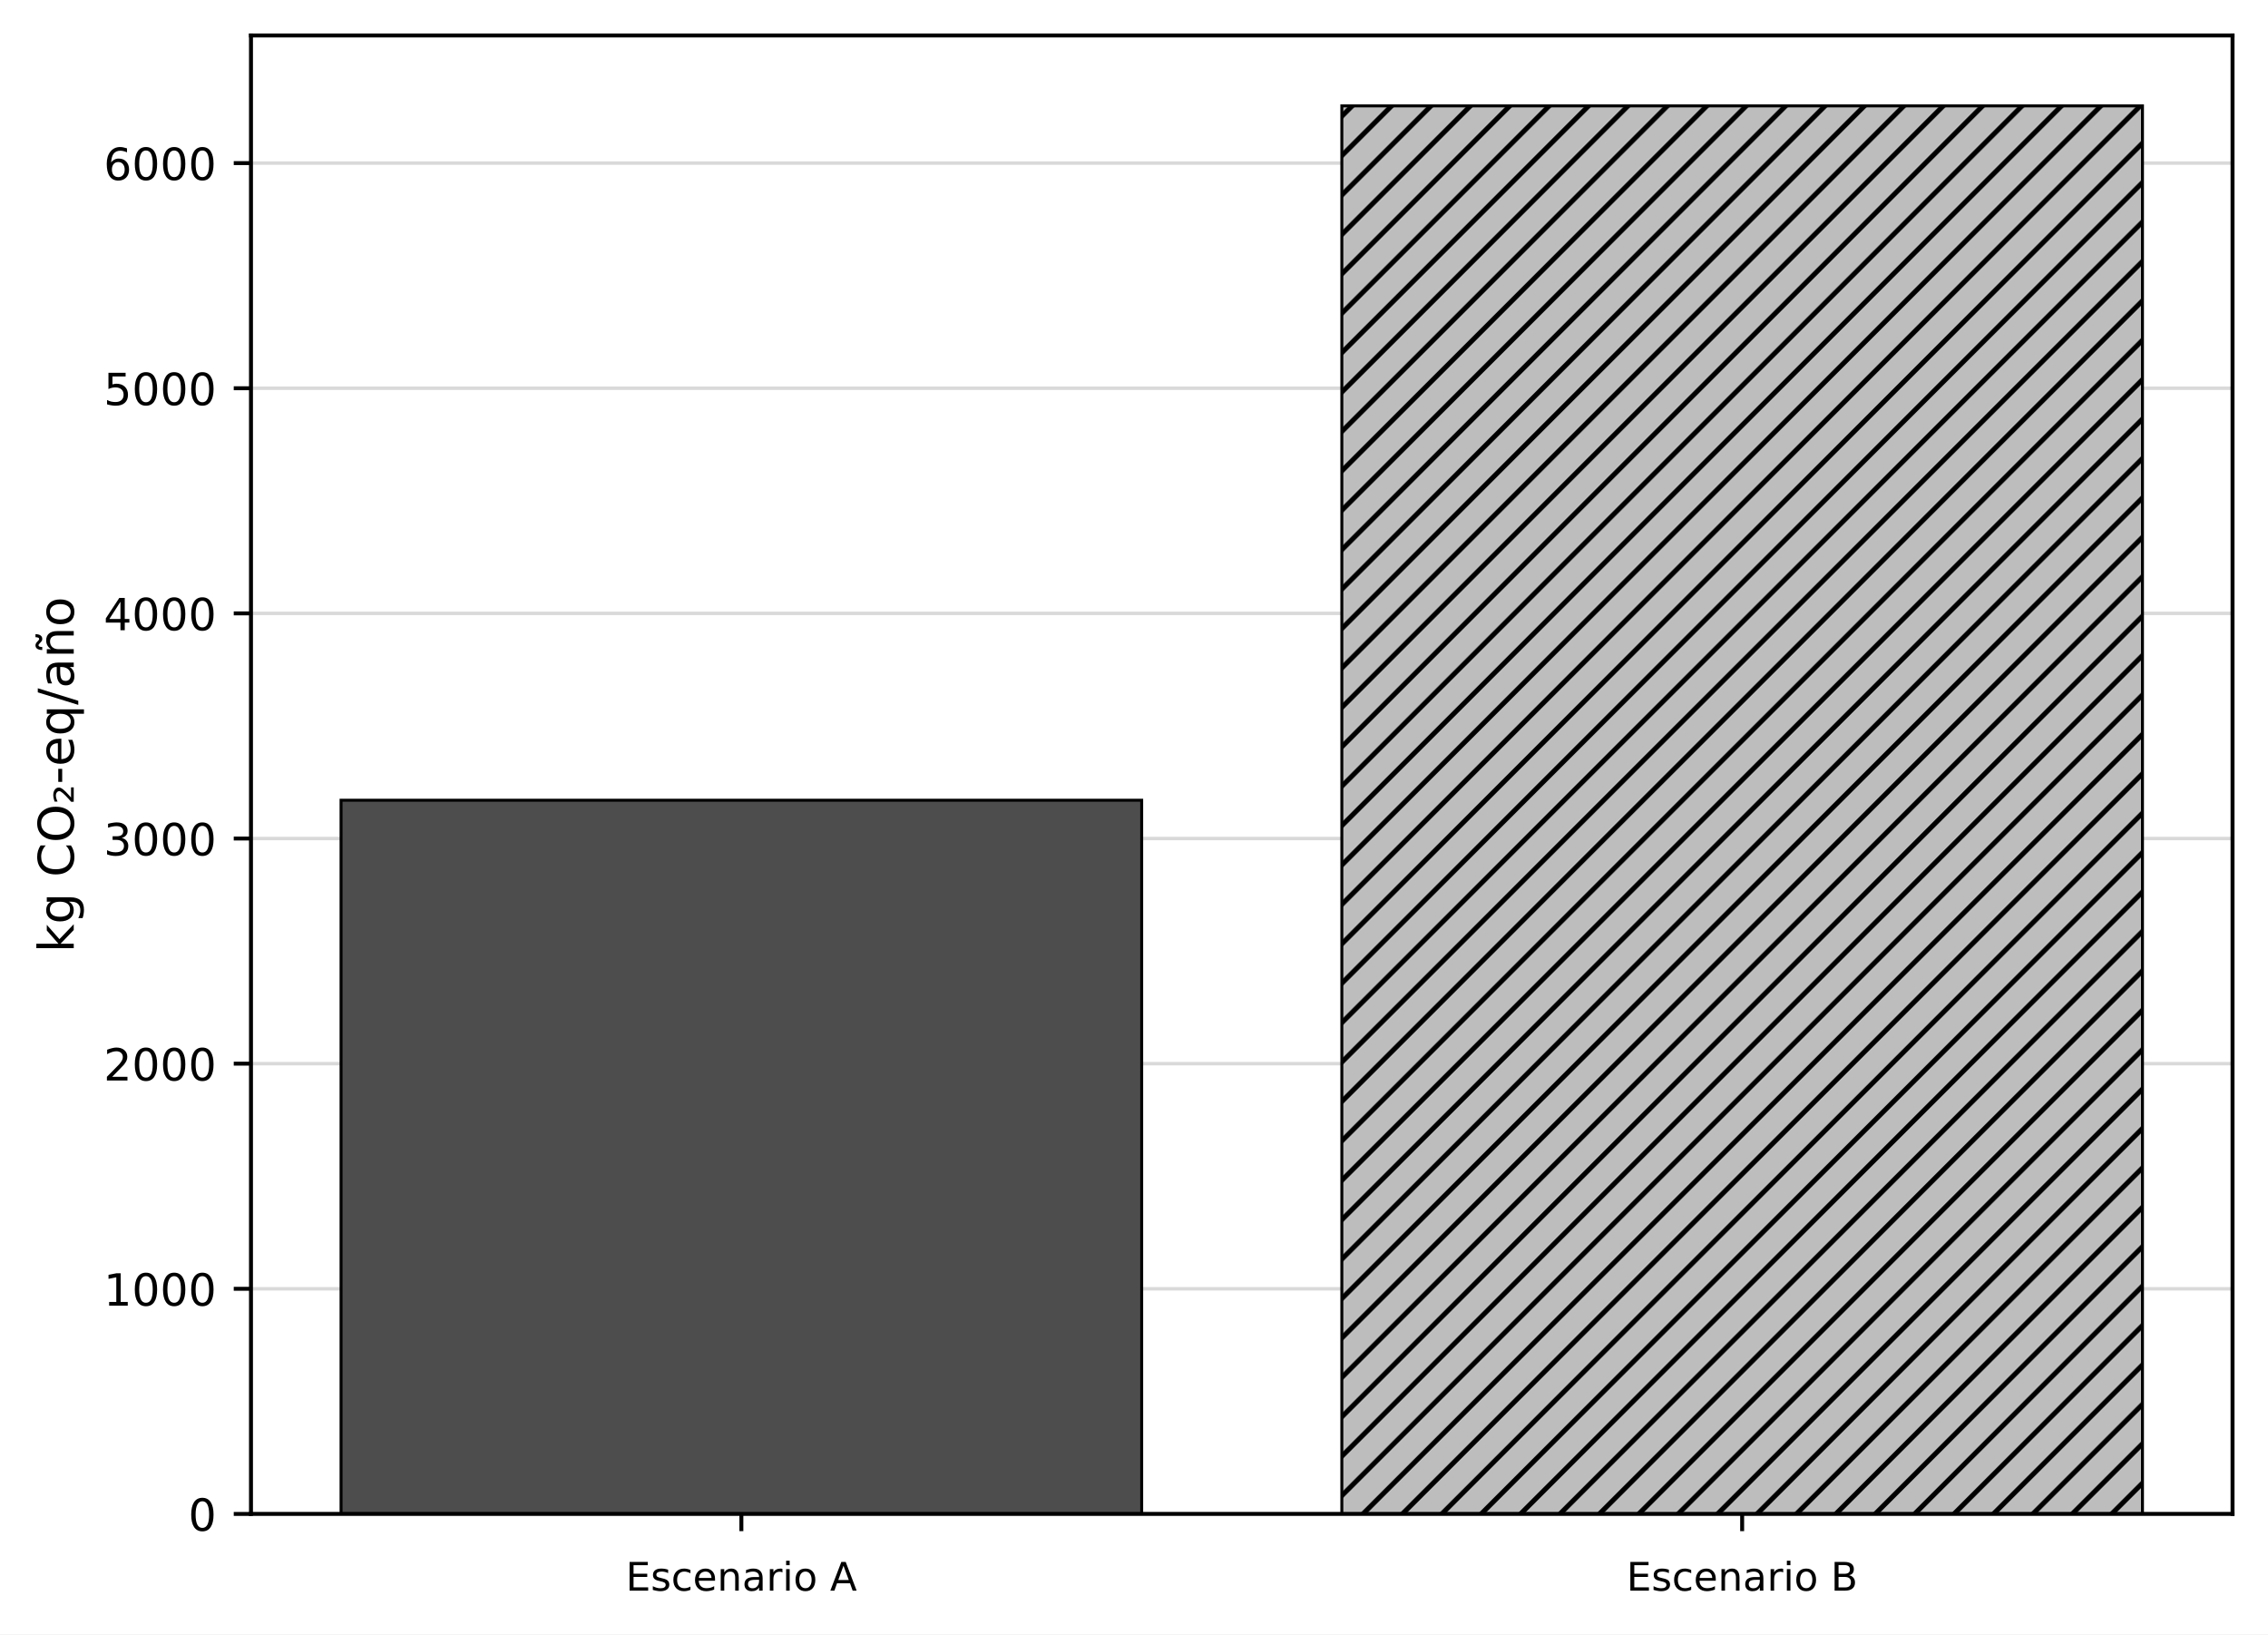
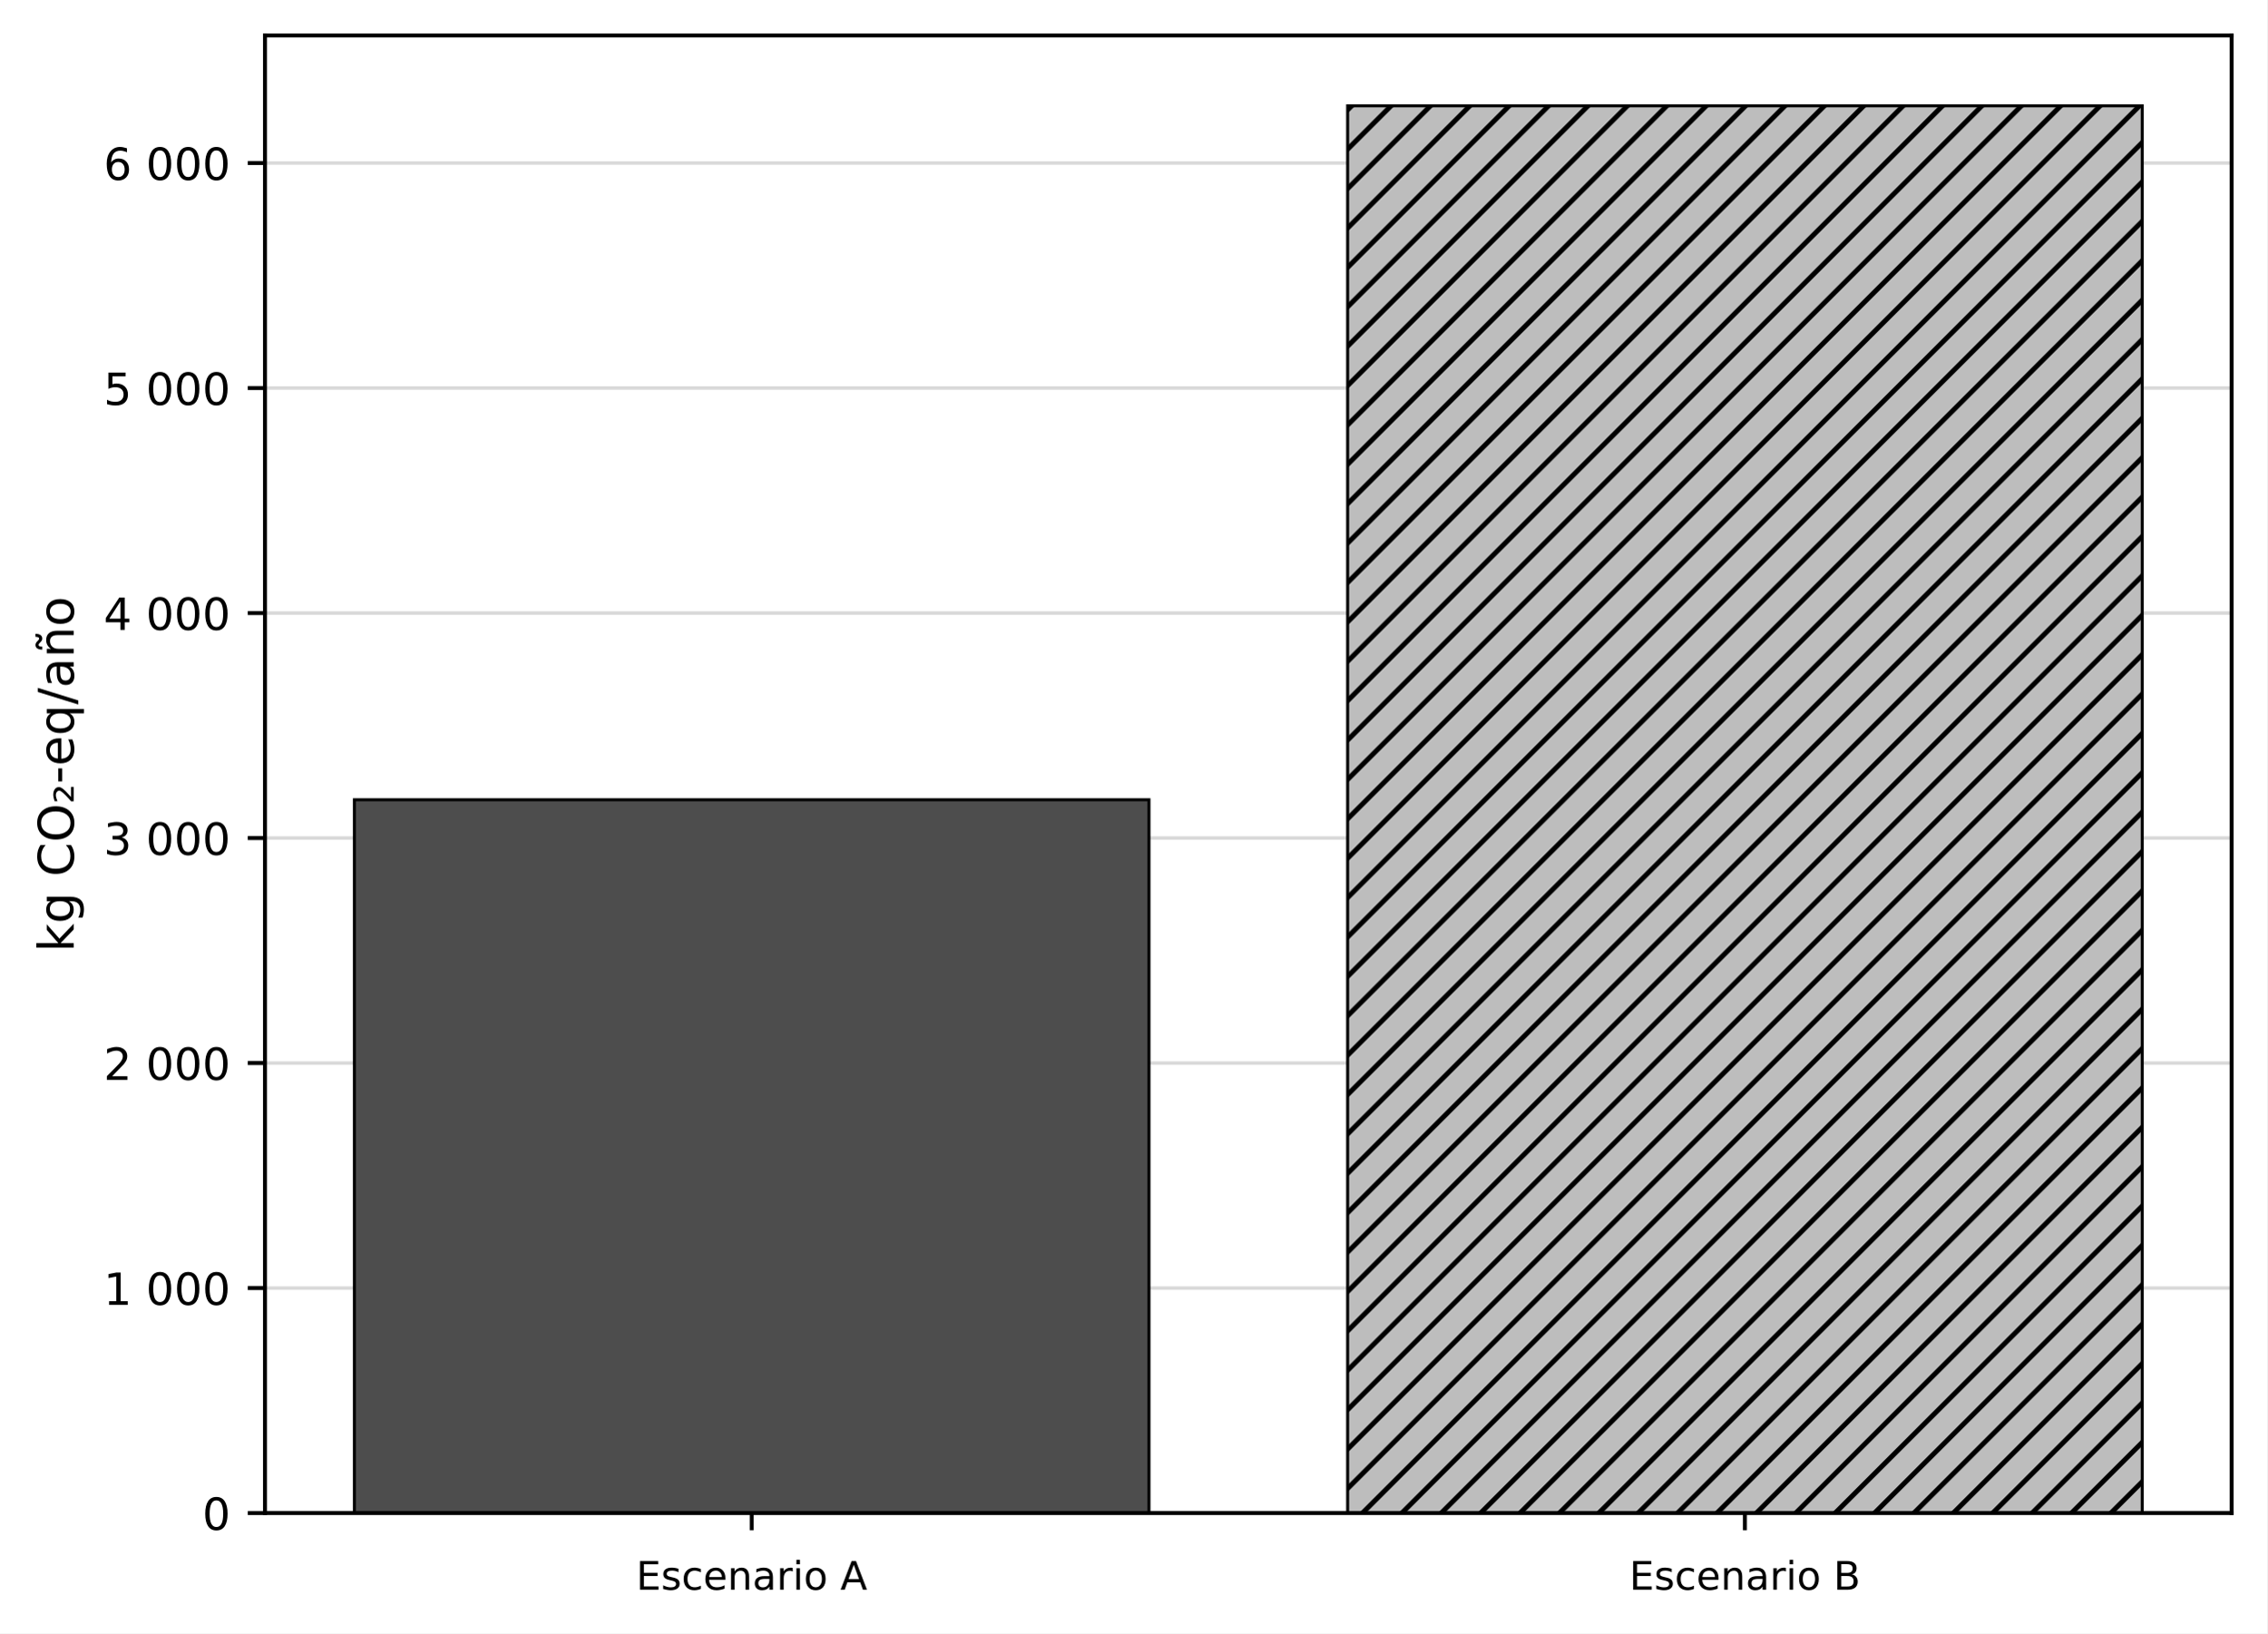
- <svg xmlns="http://www.w3.org/2000/svg" xmlns:xlink="http://www.w3.org/1999/xlink" width="460.433pt" height="331.743pt" viewBox="0 0 460.433 331.743" version="1.1">
+ <svg xmlns="http://www.w3.org/2000/svg" xmlns:xlink="http://www.w3.org/1999/xlink" width="460.414pt" height="331.743pt" viewBox="0 0 460.414 331.743" version="1.1">
  <defs>
    <style type="text/css">*{stroke-linejoin: round; stroke-linecap: butt}</style>
  </defs>
  <g id="figure_1">
    <g id="patch_1">
-       <path d="M 0 331.743 L 460.433 331.743 L 460.433 0 L 0 0 z " style="fill: #ffffff" />
+       <path d="M -0 331.743 L 460.414 331.743 L 460.414 0 L -0 0 z " style="fill: #ffffff" />
    </g>
    <g id="axes_1">
      <g id="patch_2">
-         <path d="M 50.953 307.3 L 453.233 307.3 L 453.233 7.2 L 50.953 7.2 z " style="fill: #ffffff" />
+         <path d="M 53.814 307.3 L 453.214 307.3 L 453.214 7.2 L 53.814 7.2 z " style="fill: #ffffff" />
      </g>
      <g id="matplotlib.axis_1">
        <g id="xtick_1">
          <g id="line2d_1">
            <defs>
              <path id="m8512bdd903" d="M 0 0 L 0 3.5 " style="stroke: #000000; stroke-width: 0.8" />
            </defs>
            <g>
-               <use xlink:href="#m8512bdd903" x="150.508" y="307.3" style="stroke: #000000; stroke-width: 0.8" />
+               <use xlink:href="#m8512bdd903" x="152.655" y="307.3" style="stroke: #000000; stroke-width: 0.8" />
            </g>
          </g>
          <g id="text_1">
-             <text style="font-size: 8px; font-family: 'DejaVu Sans'; text-anchor: middle" x="150.508" y="322.879" transform="rotate(-0 150.5076 322.8788)">Escenario A</text>
+             <text style="font-size: 8px; font-family: 'DejaVu Sans'; text-anchor: middle" x="152.655" y="322.879" transform="rotate(-0 152.6552 322.8788)">Escenario A</text>
          </g>
        </g>
        <g id="xtick_2">
          <g id="line2d_2">
            <g>
-               <use xlink:href="#m8512bdd903" x="353.679" y="307.3" style="stroke: #000000; stroke-width: 0.8" />
+               <use xlink:href="#m8512bdd903" x="354.372" y="307.3" style="stroke: #000000; stroke-width: 0.8" />
            </g>
          </g>
          <g id="text_2">
-             <text style="font-size: 8px; font-family: 'DejaVu Sans'; text-anchor: middle" x="353.679" y="322.879" transform="rotate(-0 353.6793 322.8788)">Escenario B</text>
+             <text style="font-size: 8px; font-family: 'DejaVu Sans'; text-anchor: middle" x="354.372" y="322.879" transform="rotate(-0 354.3723 322.8788)">Escenario B</text>
          </g>
        </g>
      </g>
      <g id="matplotlib.axis_2">
        <g id="ytick_1">
          <g id="line2d_3">
-             <path d="M 50.953 307.3 L 453.233 307.3 " clip-path="url(#p322ee614cd)" style="fill: none; stroke: #d9d9d9; stroke-width: 0.7; stroke-linecap: square" />
+             <path d="M 53.814 307.3 L 453.214 307.3 " clip-path="url(#p90a5edf150)" style="fill: none; stroke: #d9d9d9; stroke-width: 0.7; stroke-linecap: square" />
          </g>
          <g id="line2d_4">
            <defs>
              <path id="me50acbb753" d="M 0 0 L -3.5 0 " style="stroke: #000000; stroke-width: 0.8" />
            </defs>
            <g>
-               <use xlink:href="#me50acbb753" x="50.953" y="307.3" style="stroke: #000000; stroke-width: 0.8" />
+               <use xlink:href="#me50acbb753" x="53.814" y="307.3" style="stroke: #000000; stroke-width: 0.8" />
            </g>
          </g>
          <g id="text_3">
-             <text style="font-size: 9px; font-family: 'DejaVu Sans'; text-anchor: end" x="43.953" y="310.719" transform="rotate(-0 43.95344 310.7193)">0</text>
+             <text style="font-size: 9px; font-family: 'DejaVu Sans'; text-anchor: end" x="46.814" y="310.719" transform="rotate(-0 46.81375 310.7193)">0</text>
          </g>
        </g>
        <g id="ytick_2">
          <g id="line2d_5">
-             <path d="M 50.953 261.602 L 453.233 261.602 " clip-path="url(#p322ee614cd)" style="fill: none; stroke: #d9d9d9; stroke-width: 0.7; stroke-linecap: square" />
+             <path d="M 53.814 261.602 L 453.214 261.602 " clip-path="url(#p90a5edf150)" style="fill: none; stroke: #d9d9d9; stroke-width: 0.7; stroke-linecap: square" />
          </g>
          <g id="line2d_6">
            <g>
-               <use xlink:href="#me50acbb753" x="50.953" y="261.602" style="stroke: #000000; stroke-width: 0.8" />
+               <use xlink:href="#me50acbb753" x="53.814" y="261.602" style="stroke: #000000; stroke-width: 0.8" />
            </g>
          </g>
          <g id="text_4">
-             <text style="font-size: 9px; font-family: 'DejaVu Sans'; text-anchor: end" x="43.953" y="265.021" transform="rotate(-0 43.95344 265.0213)">1000</text>
+             <text style="font-size: 9px; font-family: 'DejaVu Sans'; text-anchor: end" x="46.814" y="265.021" transform="rotate(-0 46.81375 265.0213)">1 000</text>
          </g>
        </g>
        <g id="ytick_3">
          <g id="line2d_7">
-             <path d="M 50.953 215.904 L 453.233 215.904 " clip-path="url(#p322ee614cd)" style="fill: none; stroke: #d9d9d9; stroke-width: 0.7; stroke-linecap: square" />
+             <path d="M 53.814 215.904 L 453.214 215.904 " clip-path="url(#p90a5edf150)" style="fill: none; stroke: #d9d9d9; stroke-width: 0.7; stroke-linecap: square" />
          </g>
          <g id="line2d_8">
            <g>
-               <use xlink:href="#me50acbb753" x="50.953" y="215.904" style="stroke: #000000; stroke-width: 0.8" />
+               <use xlink:href="#me50acbb753" x="53.814" y="215.904" style="stroke: #000000; stroke-width: 0.8" />
            </g>
          </g>
          <g id="text_5">
-             <text style="font-size: 9px; font-family: 'DejaVu Sans'; text-anchor: end" x="43.953" y="219.323" transform="rotate(-0 43.95344 219.3232)">2000</text>
+             <text style="font-size: 9px; font-family: 'DejaVu Sans'; text-anchor: end" x="46.814" y="219.323" transform="rotate(-0 46.81375 219.3232)">2 000</text>
          </g>
        </g>
        <g id="ytick_4">
          <g id="line2d_9">
-             <path d="M 50.953 170.206 L 453.233 170.206 " clip-path="url(#p322ee614cd)" style="fill: none; stroke: #d9d9d9; stroke-width: 0.7; stroke-linecap: square" />
+             <path d="M 53.814 170.206 L 453.214 170.206 " clip-path="url(#p90a5edf150)" style="fill: none; stroke: #d9d9d9; stroke-width: 0.7; stroke-linecap: square" />
          </g>
          <g id="line2d_10">
            <g>
-               <use xlink:href="#me50acbb753" x="50.953" y="170.206" style="stroke: #000000; stroke-width: 0.8" />
+               <use xlink:href="#me50acbb753" x="53.814" y="170.206" style="stroke: #000000; stroke-width: 0.8" />
            </g>
          </g>
          <g id="text_6">
-             <text style="font-size: 9px; font-family: 'DejaVu Sans'; text-anchor: end" x="43.953" y="173.625" transform="rotate(-0 43.95344 173.6252)">3000</text>
+             <text style="font-size: 9px; font-family: 'DejaVu Sans'; text-anchor: end" x="46.814" y="173.625" transform="rotate(-0 46.81375 173.6252)">3 000</text>
          </g>
        </g>
        <g id="ytick_5">
          <g id="line2d_11">
-             <path d="M 50.953 124.508 L 453.233 124.508 " clip-path="url(#p322ee614cd)" style="fill: none; stroke: #d9d9d9; stroke-width: 0.7; stroke-linecap: square" />
+             <path d="M 53.814 124.508 L 453.214 124.508 " clip-path="url(#p90a5edf150)" style="fill: none; stroke: #d9d9d9; stroke-width: 0.7; stroke-linecap: square" />
          </g>
          <g id="line2d_12">
            <g>
-               <use xlink:href="#me50acbb753" x="50.953" y="124.508" style="stroke: #000000; stroke-width: 0.8" />
+               <use xlink:href="#me50acbb753" x="53.814" y="124.508" style="stroke: #000000; stroke-width: 0.8" />
            </g>
          </g>
          <g id="text_7">
-             <text style="font-size: 9px; font-family: 'DejaVu Sans'; text-anchor: end" x="43.953" y="127.927" transform="rotate(-0 43.95344 127.9272)">4000</text>
+             <text style="font-size: 9px; font-family: 'DejaVu Sans'; text-anchor: end" x="46.814" y="127.927" transform="rotate(-0 46.81375 127.9272)">4 000</text>
          </g>
        </g>
        <g id="ytick_6">
          <g id="line2d_13">
-             <path d="M 50.953 78.81 L 453.233 78.81 " clip-path="url(#p322ee614cd)" style="fill: none; stroke: #d9d9d9; stroke-width: 0.7; stroke-linecap: square" />
+             <path d="M 53.814 78.81 L 453.214 78.81 " clip-path="url(#p90a5edf150)" style="fill: none; stroke: #d9d9d9; stroke-width: 0.7; stroke-linecap: square" />
          </g>
          <g id="line2d_14">
            <g>
-               <use xlink:href="#me50acbb753" x="50.953" y="78.81" style="stroke: #000000; stroke-width: 0.8" />
+               <use xlink:href="#me50acbb753" x="53.814" y="78.81" style="stroke: #000000; stroke-width: 0.8" />
            </g>
          </g>
          <g id="text_8">
-             <text style="font-size: 9px; font-family: 'DejaVu Sans'; text-anchor: end" x="43.953" y="82.229" transform="rotate(-0 43.95344 82.22914)">5000</text>
+             <text style="font-size: 9px; font-family: 'DejaVu Sans'; text-anchor: end" x="46.814" y="82.229" transform="rotate(-0 46.81375 82.22914)">5 000</text>
          </g>
        </g>
        <g id="ytick_7">
          <g id="line2d_15">
-             <path d="M 50.953 33.112 L 453.233 33.112 " clip-path="url(#p322ee614cd)" style="fill: none; stroke: #d9d9d9; stroke-width: 0.7; stroke-linecap: square" />
+             <path d="M 53.814 33.112 L 453.214 33.112 " clip-path="url(#p90a5edf150)" style="fill: none; stroke: #d9d9d9; stroke-width: 0.7; stroke-linecap: square" />
          </g>
          <g id="line2d_16">
            <g>
-               <use xlink:href="#me50acbb753" x="50.953" y="33.112" style="stroke: #000000; stroke-width: 0.8" />
+               <use xlink:href="#me50acbb753" x="53.814" y="33.112" style="stroke: #000000; stroke-width: 0.8" />
            </g>
          </g>
          <g id="text_9">
-             <text style="font-size: 9px; font-family: 'DejaVu Sans'; text-anchor: end" x="43.953" y="36.531" transform="rotate(-0 43.95344 36.53111)">6000</text>
+             <text style="font-size: 9px; font-family: 'DejaVu Sans'; text-anchor: end" x="46.814" y="36.531" transform="rotate(-0 46.81375 36.53111)">6 000</text>
          </g>
        </g>
        <g id="text_10">
          <text style="font-size: 10px; font-family: 'DejaVu Sans'; text-anchor: middle" x="14.969" y="157.25" transform="rotate(-90 14.96875 157.25)">kg CO₂-eq/año</text>
        </g>
      </g>
      <g id="patch_3">
-         <path d="M 69.239 307.3 L 231.776 307.3 L 231.776 162.432 L 69.239 162.432 z " clip-path="url(#p322ee614cd)" style="fill: #4d4d4d; stroke: #000000; stroke-width: 0.6; stroke-linejoin: miter" />
+         <path d="M 71.968 307.3 L 233.342 307.3 L 233.342 162.432 L 71.968 162.432 z " clip-path="url(#p90a5edf150)" style="fill: #4d4d4d; stroke: #000000; stroke-width: 0.6; stroke-linejoin: miter" />
      </g>
      <g id="patch_4">
-         <path d="M 272.411 307.3 L 434.948 307.3 L 434.948 21.49 L 272.411 21.49 z " clip-path="url(#p322ee614cd)" style="fill: url(#hba91143bd5); stroke: #000000; stroke-width: 0.6; stroke-linejoin: miter" />
+         <path d="M 273.685 307.3 L 435.059 307.3 L 435.059 21.49 L 273.685 21.49 z " clip-path="url(#p90a5edf150)" style="fill: url(#hba91143bd5); stroke: #000000; stroke-width: 0.6; stroke-linejoin: miter" />
      </g>
      <g id="patch_5">
-         <path d="M 50.953 307.3 L 50.953 7.2 " style="fill: none; stroke: #000000; stroke-width: 0.8; stroke-linejoin: miter; stroke-linecap: square" />
+         <path d="M 53.814 307.3 L 53.814 7.2 " style="fill: none; stroke: #000000; stroke-width: 0.8; stroke-linejoin: miter; stroke-linecap: square" />
      </g>
      <g id="patch_6">
-         <path d="M 453.233 307.3 L 453.233 7.2 " style="fill: none; stroke: #000000; stroke-width: 0.8; stroke-linejoin: miter; stroke-linecap: square" />
+         <path d="M 453.214 307.3 L 453.214 7.2 " style="fill: none; stroke: #000000; stroke-width: 0.8; stroke-linejoin: miter; stroke-linecap: square" />
      </g>
      <g id="patch_7">
-         <path d="M 50.953 307.3 L 453.233 307.3 " style="fill: none; stroke: #000000; stroke-width: 0.8; stroke-linejoin: miter; stroke-linecap: square" />
+         <path d="M 53.814 307.3 L 453.214 307.3 " style="fill: none; stroke: #000000; stroke-width: 0.8; stroke-linejoin: miter; stroke-linecap: square" />
      </g>
      <g id="patch_8">
-         <path d="M 50.953 7.2 L 453.233 7.2 " style="fill: none; stroke: #000000; stroke-width: 0.8; stroke-linejoin: miter; stroke-linecap: square" />
+         <path d="M 53.814 7.2 L 453.214 7.2 " style="fill: none; stroke: #000000; stroke-width: 0.8; stroke-linejoin: miter; stroke-linecap: square" />
      </g>
    </g>
  </g>
  <defs>
-     <clipPath id="p322ee614cd">
-       <rect x="50.953" y="7.2" width="402.28" height="300.1" />
+     <clipPath id="p90a5edf150">
+       <rect x="53.814" y="7.2" width="399.4" height="300.1" />
    </clipPath>
  </defs>
  <defs>
    <pattern id="hba91143bd5" patternUnits="userSpaceOnUse" x="0" y="0" width="72" height="72">
      <rect x="0" y="0" width="73" height="73" fill="#bdbdbd" />
      <path d="M -36 36 L 36 -36 M -32 40 L 40 -32 M -28 44 L 44 -28 M -24 48 L 48 -24 M -20 52 L 52 -20 M -16 56 L 56 -16 M -12 60 L 60 -12 M -8 64 L 64 -8 M -4 68 L 68 -4 M 0 72 L 72 0 M 4 76 L 76 4 M 8 80 L 80 8 M 12 84 L 84 12 M 16 88 L 88 16 M 20 92 L 92 20 M 24 96 L 96 24 M 28 100 L 100 28 M 32 104 L 104 32 M 36 108 L 108 36 " style="fill: #000000; stroke: #000000; stroke-width: 1.0; stroke-linecap: butt; stroke-linejoin: miter" />
    </pattern>
  </defs>
</svg>
